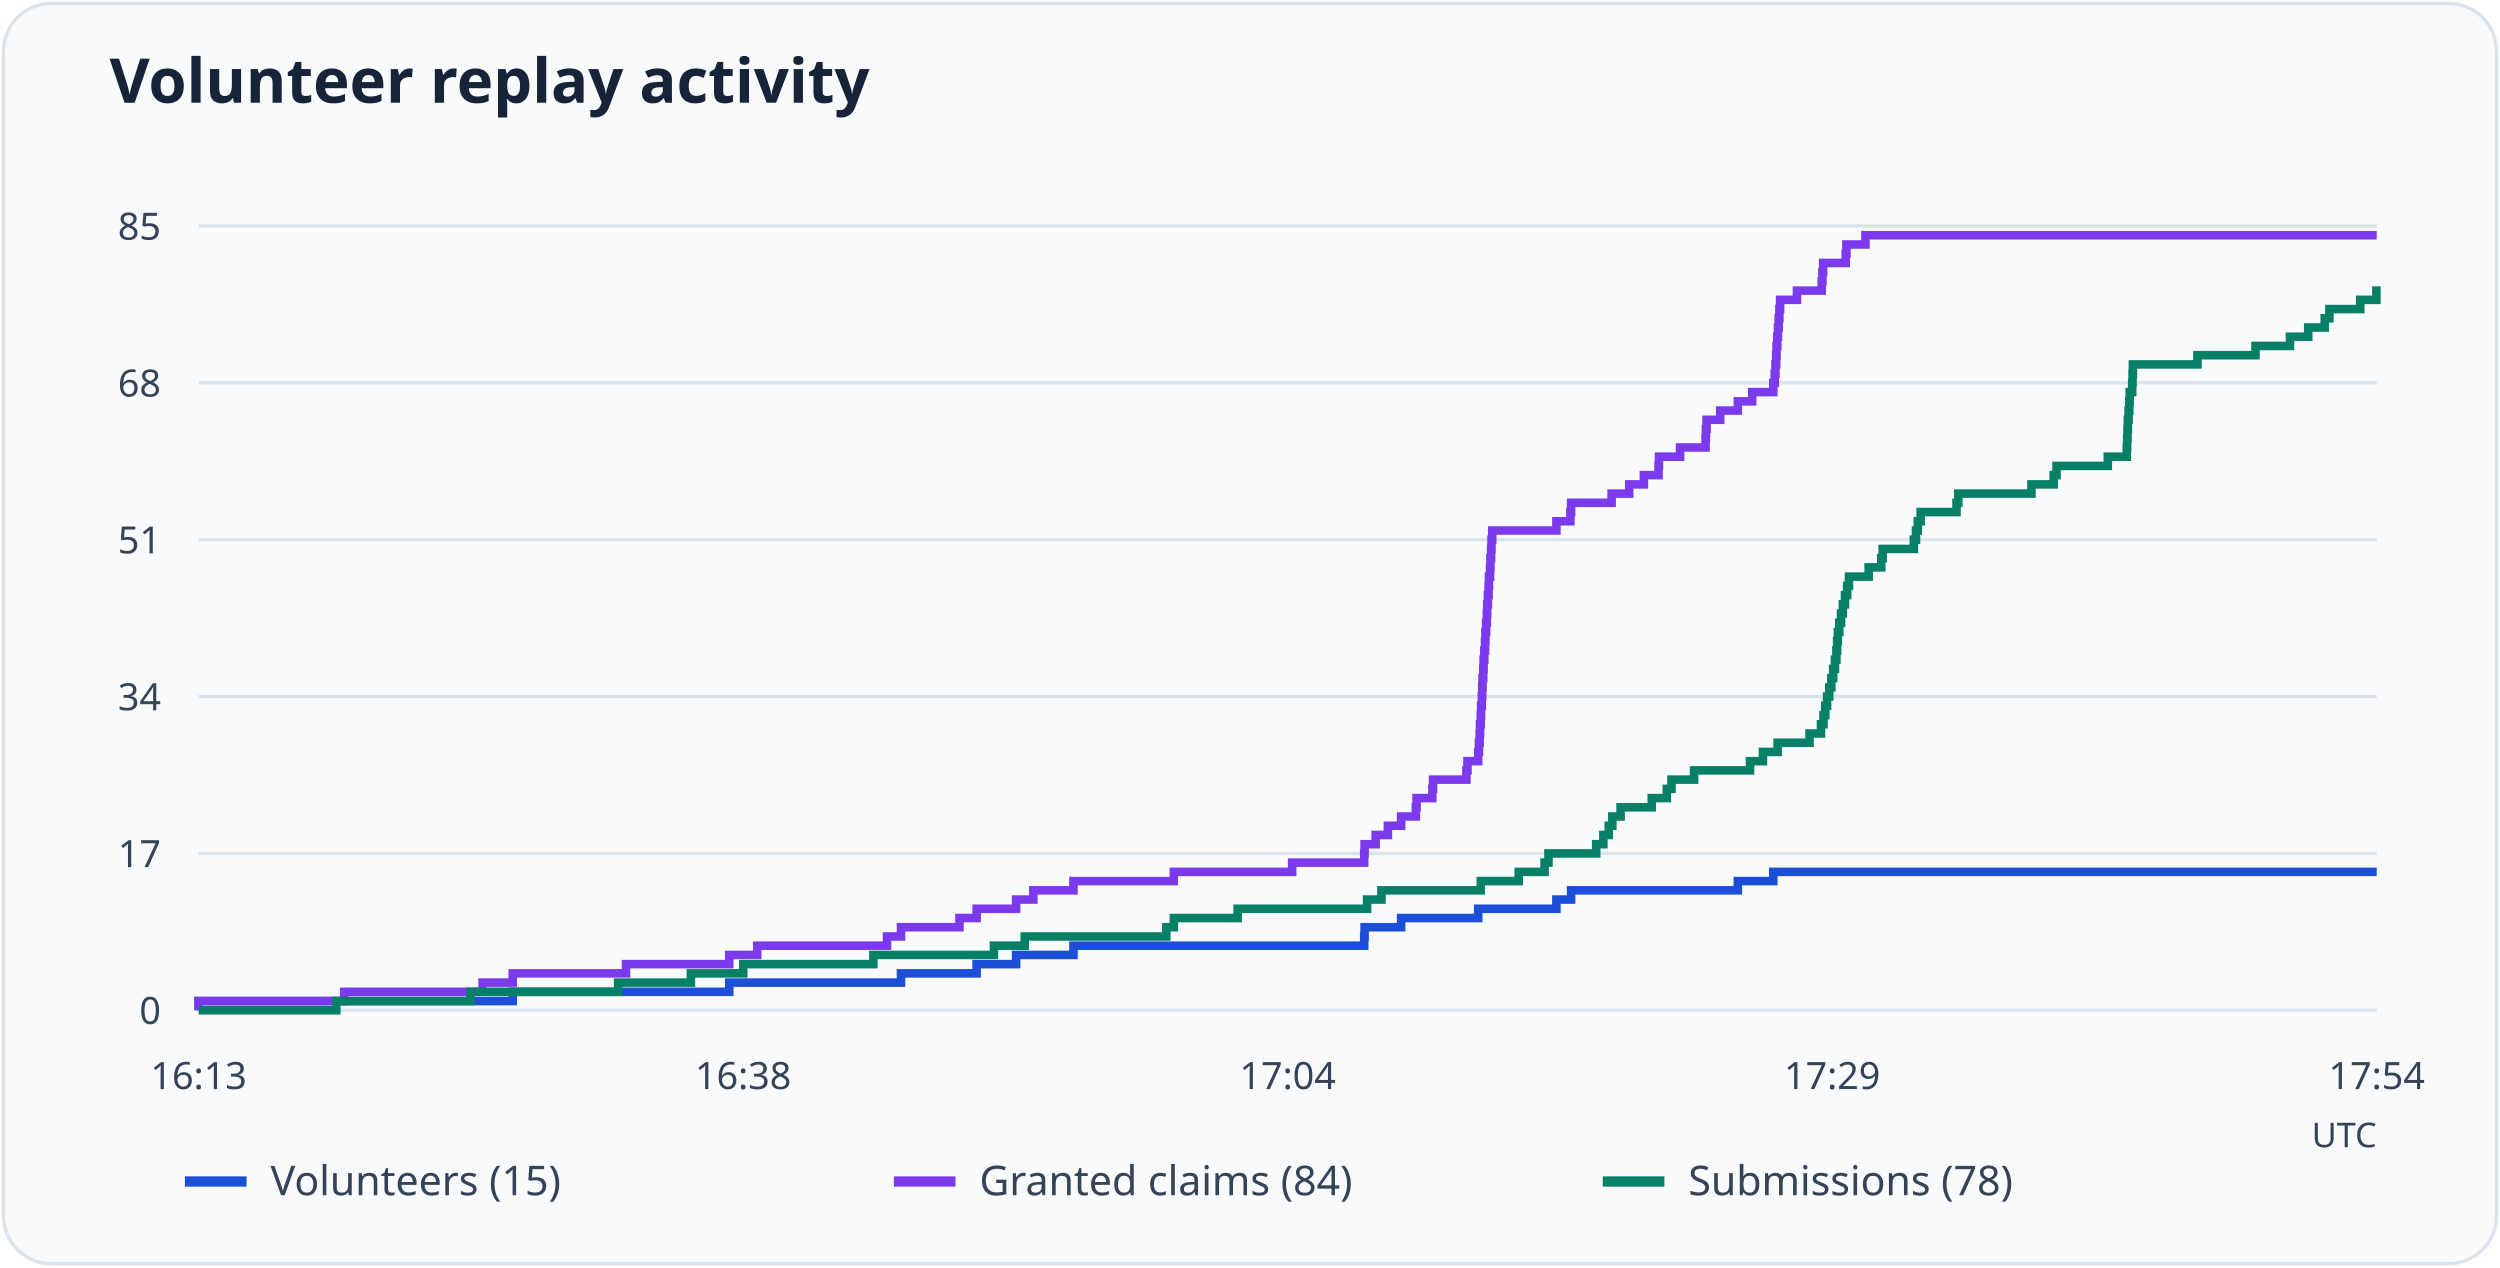
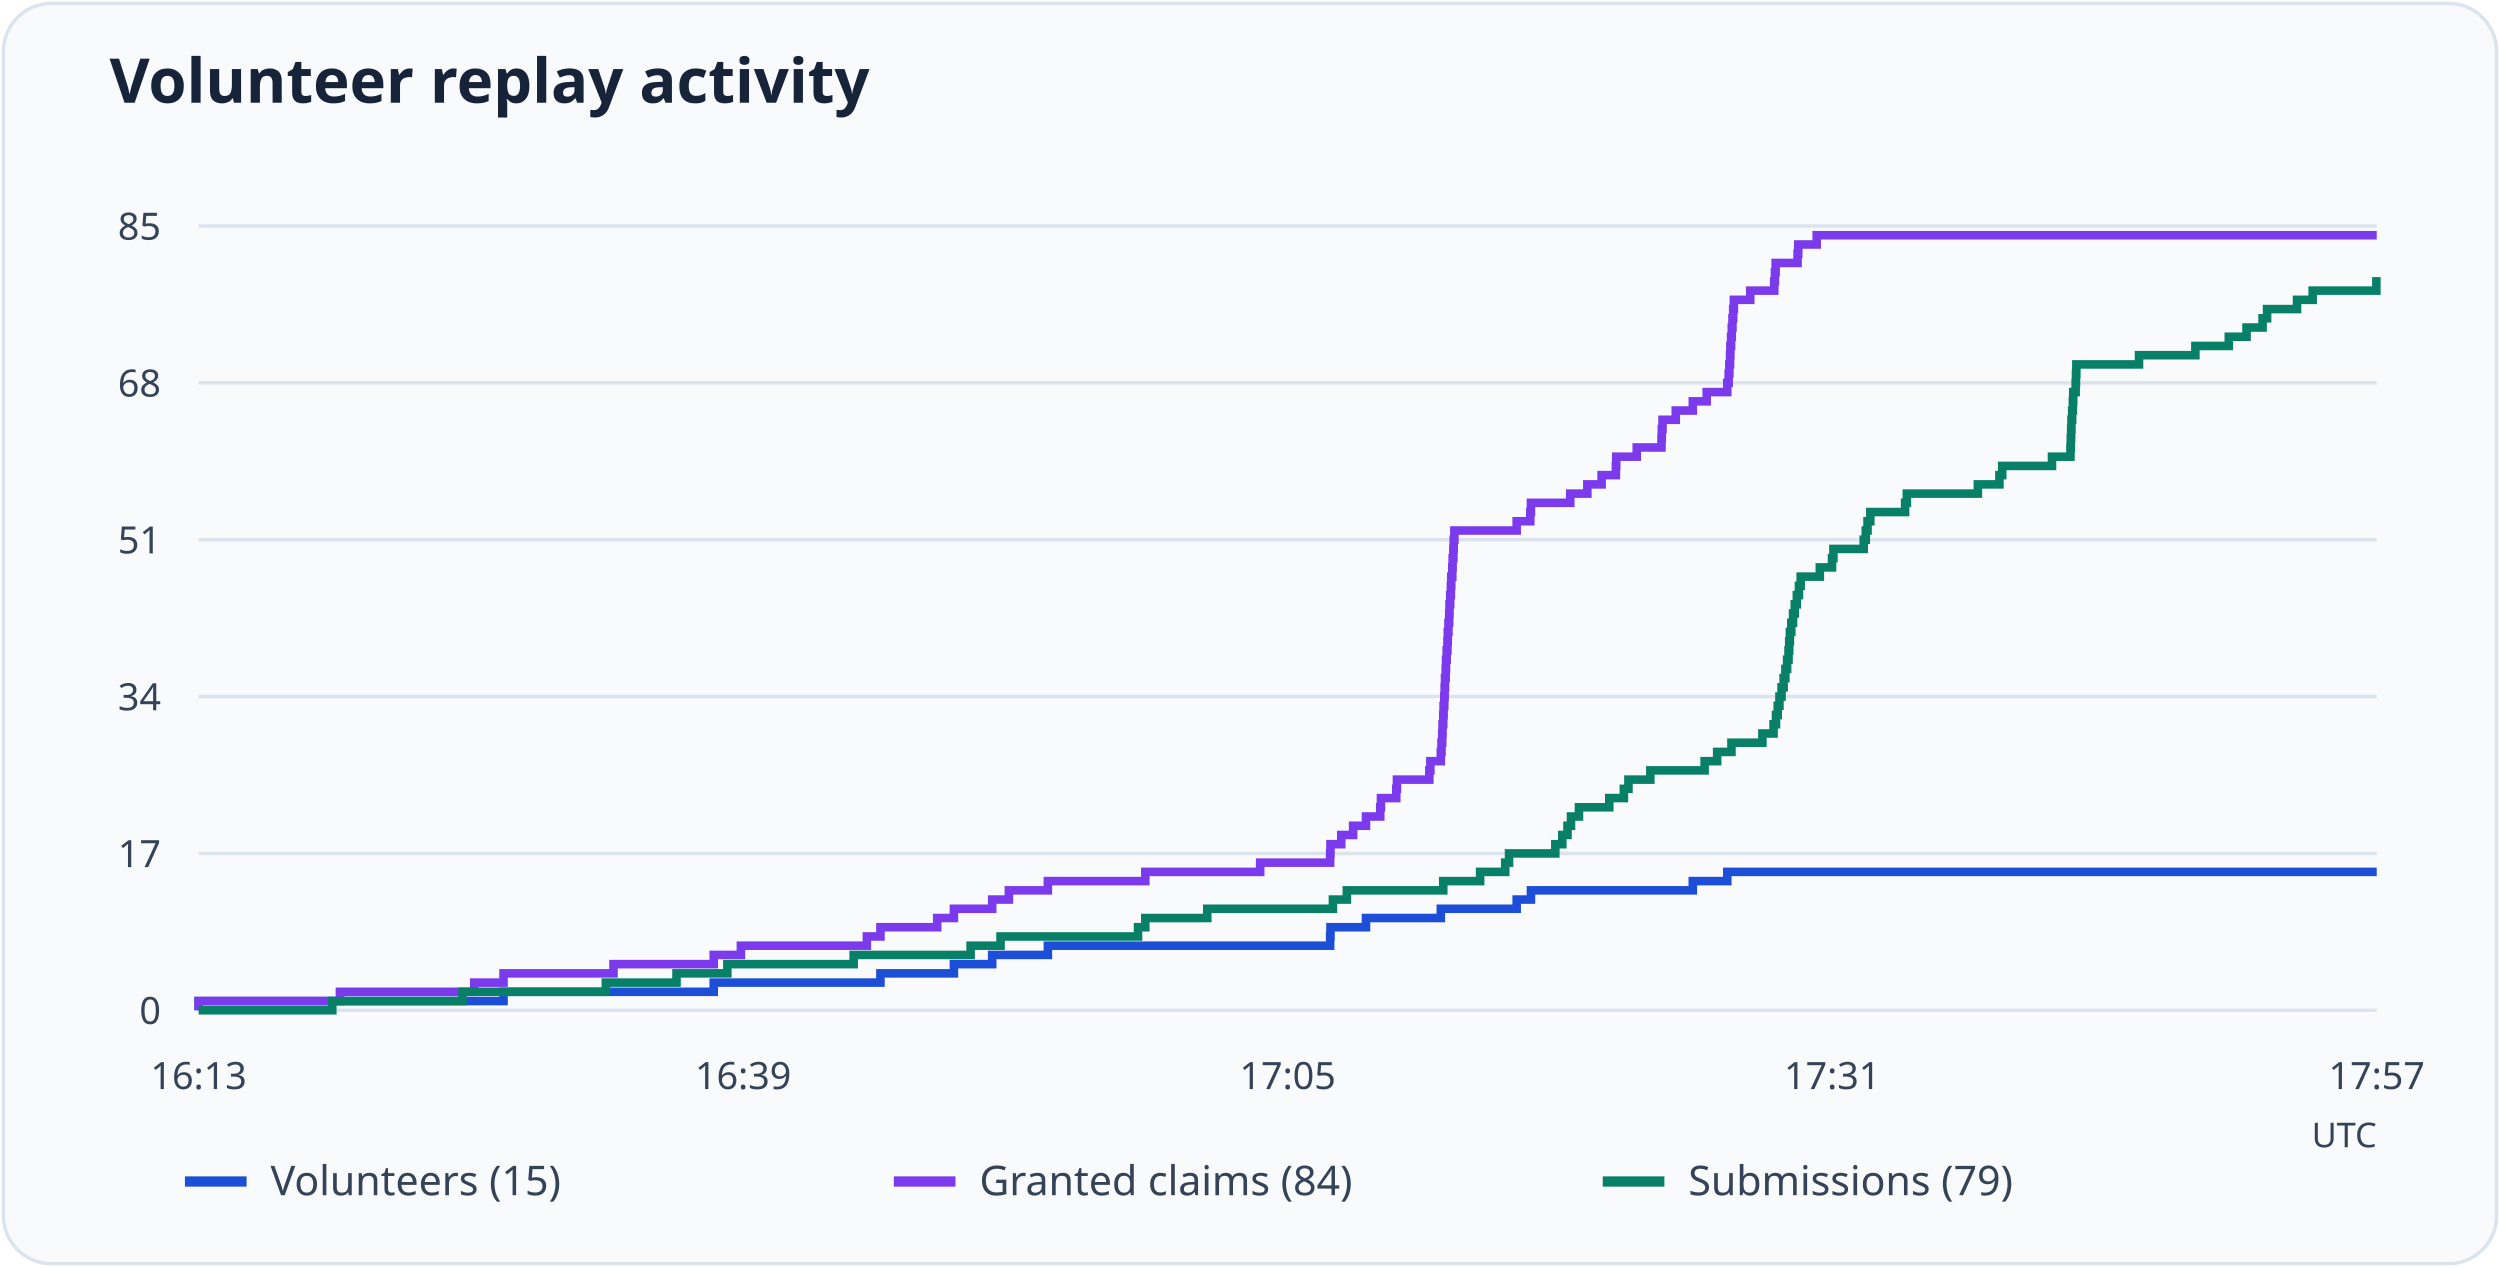
<svg xmlns="http://www.w3.org/2000/svg" viewBox="0 0 730 370" role="img" aria-labelledby="title desc">
  <rect x="1" y="1" width="728" height="368" rx="14" fill="#f8fafc" stroke="#dbe3ed" />
  <text x="32" y="30" font-family="system-ui, sans-serif" font-weight="600" font-size="18" fill="#172338">Volunteer replay activity</text>
  <path d="M58 295.0H694" stroke="#dbe3ed" />
  <text x="47" y="299.0" text-anchor="end" font-size="11" font-family="system-ui, sans-serif" fill="#344357">0</text>
  <path d="M58 249.2H694" stroke="#dbe3ed" />
  <text x="47" y="253.2" text-anchor="end" font-size="11" font-family="system-ui, sans-serif" fill="#344357">17</text>
  <path d="M58 203.4H694" stroke="#dbe3ed" />
  <text x="47" y="207.4" text-anchor="end" font-size="11" font-family="system-ui, sans-serif" fill="#344357">34</text>
  <path d="M58 157.6H694" stroke="#dbe3ed" />
  <text x="47" y="161.6" text-anchor="end" font-size="11" font-family="system-ui, sans-serif" fill="#344357">51</text>
  <path d="M58 111.8H694" stroke="#dbe3ed" />
  <text x="47" y="115.8" text-anchor="end" font-size="11" font-family="system-ui, sans-serif" fill="#344357">68</text>
  <path d="M58 66.0H694" stroke="#dbe3ed" />
  <text x="47" y="70.0" text-anchor="end" font-size="11" font-family="system-ui, sans-serif" fill="#344357">85</text>
  <text x="58.0" y="318" text-anchor="middle" font-size="11" font-family="system-ui, sans-serif" fill="#344357">16:13</text>
-   <text x="217.0" y="318" text-anchor="middle" font-size="11" font-family="system-ui, sans-serif" fill="#344357">16:38</text>
-   <text x="376.0" y="318" text-anchor="middle" font-size="11" font-family="system-ui, sans-serif" fill="#344357">17:04</text>
-   <text x="535.0" y="318" text-anchor="middle" font-size="11" font-family="system-ui, sans-serif" fill="#344357">17:29</text>
-   <text x="694.0" y="318" text-anchor="middle" font-size="11" font-family="system-ui, sans-serif" fill="#344357">17:54</text>
-   <path d="M58 295H58.00V292.31H149.71V289.61H212.94V286.92H263.09V284.22H285.18V281.53H296.70V278.84H313.45V276.14H398.35V273.45H398.46V270.75H409.13V268.06H431.64V265.36H454.47V262.67H458.76V259.98H507.44V257.28H517.80V254.59H694" fill="none" stroke="#1d4ed8" stroke-width="2.5" />
+   <text x="217.0" y="318" text-anchor="middle" font-size="11" font-family="system-ui, sans-serif" fill="#344357">16:39</text>
+   <text x="376.0" y="318" text-anchor="middle" font-size="11" font-family="system-ui, sans-serif" fill="#344357">17:05</text>
+   <text x="535.0" y="318" text-anchor="middle" font-size="11" font-family="system-ui, sans-serif" fill="#344357">17:31</text>
+   <text x="694.0" y="318" text-anchor="middle" font-size="11" font-family="system-ui, sans-serif" fill="#344357">17:57</text>
+   <path d="M58 295H58.00V292.31H147.03V289.61H208.41V286.92H257.09V284.22H278.54V281.53H289.72V278.84H305.98V276.14H388.40V273.45H388.50V270.75H398.87V268.06H420.72V265.36H442.87V262.67H447.04V259.98H494.30V257.28H504.36V254.59H694" fill="none" stroke="#1d4ed8" stroke-width="2.5" />
  <path d="M54 345h18" stroke="#1d4ed8" stroke-width="3" />
  <text x="79" y="349" font-size="12" font-family="system-ui, sans-serif" fill="#344357">Volunteers (15)</text>
-   <path d="M58 295H58.00V292.31H100.50V289.61H140.92V286.92H149.71V284.22H182.79V281.53H212.94V278.84H221.11V276.14H259.01V273.45H263.09V270.75H280.16V268.06H285.18V265.36H296.70V262.67H301.72V259.98H313.45V257.28H342.76V254.59H377.31V251.89H398.35V249.20H398.46V246.51H401.70V243.81H405.26V241.12H409.13V238.42H413.43V235.73H413.64V233.04H418.24V230.34H418.45V227.65H428.19V224.95H428.50V222.26H431.64V219.56H431.85V216.87H432.06V214.18H432.17V211.48H432.38V208.79H432.48V206.09H432.69V203.40H432.80V200.71H432.90V198.01H433.11V195.32H433.21V192.62H433.42V189.93H433.63V187.24H433.74V184.54H433.95V181.85H434.16V179.15H434.26V176.46H434.47V173.76H434.68V171.07H434.78V168.38H435.10V165.68H435.20V162.99H435.41V160.29H435.52V157.60H435.73V154.91H454.47V152.21H458.55V149.52H458.76V146.82H470.59V144.13H475.72V141.44H480.01V138.74H484.30V136.05H484.41V133.35H490.58V130.66H498.02V127.96H498.12V125.27H498.33V122.58H502.31V119.88H507.44V117.19H511.63V114.49H517.80V111.80H518.22V109.11H518.43V106.41H518.64V103.72H518.75V101.02H518.96V98.33H519.17V95.64H519.37V92.94H519.58V90.25H519.79V87.55H524.71V84.86H531.94V82.16H532.15V79.47H532.36V76.78H538.95V74.08H539.16V71.39H544.71V68.69H694" fill="none" stroke="#7c3aed" stroke-width="2.5" />
+   <path d="M58 295H58.00V292.31H99.26V289.61H138.49V286.92H147.03V284.22H179.14V281.53H208.41V278.84H216.34V276.14H253.13V273.45H257.09V270.75H273.66V268.06H278.54V265.36H289.72V262.67H294.59V259.98H305.98V257.28H334.43V254.59H367.97V251.89H388.40V249.20H388.50V246.51H391.65V243.81H395.11V241.12H398.87V238.42H403.03V235.73H403.24V233.04H407.71V230.34H407.91V227.65H417.36V224.95H417.67V222.26H420.72V219.56H420.92V216.87H421.12V214.18H421.23V211.48H421.43V208.79H421.53V206.09H421.73V203.40H421.84V200.71H421.94V198.01H422.14V195.32H422.24V192.62H422.44V189.93H422.65V187.24H422.75V184.54H422.95V181.85H423.16V179.15H423.26V176.46H423.46V173.76H423.66V171.07H423.77V168.38H424.07V165.68H424.17V162.99H424.38V160.29H424.48V157.60H424.68V154.91H442.87V152.21H446.84V149.52H447.04V146.82H458.52V144.13H463.50V141.44H467.67V138.74H471.84V136.05H471.94V133.35H477.93V130.66H485.15V127.96H485.25V125.27H485.46V122.58H489.32V119.88H494.30V117.19H498.36V114.49H504.36V111.80H504.77V109.11H504.97V106.41H505.17V103.72H505.27V101.02H505.48V98.33H505.68V95.64H505.88V92.94H506.09V90.25H506.29V87.55H511.07V84.86H518.08V82.16H518.28V79.47H518.49V76.78H524.89V74.08H525.09V71.39H530.48V68.69H694" fill="none" stroke="#7c3aed" stroke-width="2.5" />
  <path d="M261 345h18" stroke="#7c3aed" stroke-width="3" />
  <text x="286" y="349" font-size="12" font-family="system-ui, sans-serif" fill="#344357">Granted claims (84)</text>
-   <path d="M58 295H98.20V292.31H137.36V289.61H180.49V286.92H201.74V284.22H217.03V281.53H255.03V278.84H290.21V276.14H299.21V273.45H340.56V270.75H342.76V268.06H361.40V265.36H399.19V262.67H403.38V259.98H432.38V257.28H443.47V254.59H451.01V251.89H452.16V249.20H466.09V246.51H468.18V243.81H469.75V241.12H470.80V238.42H473.21V235.73H482.31V233.04H486.71V230.34H488.07V227.65H494.67V224.95H511.00V222.26H514.77V219.56H519.06V216.87H528.38V214.18H531.73V211.48H532.46V208.79H532.98V206.09H533.51V203.40H534.14V200.71H534.76V198.01H535.29V195.32H535.81V192.62H536.23V189.93H536.44V187.24H536.65V184.54H537.07V181.85H537.59V179.15H538.11V176.46H538.74V173.76H539.37V171.07H539.89V168.38H545.65V165.68H549.32V162.99H549.74V160.29H558.84V157.60H559.47V154.91H560.00V152.21H560.83V149.52H571.30V146.82H571.83V144.13H593.18V141.44H599.67V138.74H600.51V136.05H615.48V133.35H621.03V130.66H621.13V127.96H621.24V125.27H621.34V122.58H621.55V119.88H621.76V117.19H621.87V114.49H622.60V111.80H622.71V109.11H622.81V106.41H641.65V103.72H658.61V101.02H668.66V98.33H674.00V95.64H678.82V92.94H680.18V90.25H689.18V87.55H693.90V84.86H694" fill="none" stroke="#087f67" stroke-width="2.5" />
+   <path d="M58 295H97.03V292.31H135.04V289.61H176.91V286.92H197.54V284.22H212.38V281.53H249.27V278.84H283.42V276.14H292.16V273.45H332.30V270.75H334.43V268.06H352.52V265.36H389.21V262.67H393.28V259.98H421.43V257.28H432.20V254.59H439.52V251.89H440.64V249.20H454.15V246.51H456.19V243.81H457.71V241.12H458.73V238.42H461.06V235.73H469.91V233.04H474.17V230.34H475.50V227.65H481.90V224.95H497.75V222.26H501.41V219.56H505.58V216.87H514.62V214.18H517.88V211.48H518.59V208.79H519.09V206.09H519.60V203.40H520.21V200.71H520.82V198.01H521.33V195.32H521.84V192.62H522.25V189.93H522.45V187.24H522.65V184.54H523.06V181.85H523.57V179.15H524.07V176.46H524.68V173.76H525.29V171.07H525.80V168.38H531.39V165.68H534.95V162.99H535.36V160.29H544.20V157.60H544.81V154.91H545.32V152.21H546.13V149.52H556.29V146.82H556.80V144.13H577.53V141.44H583.83V138.74H584.65V136.05H599.18V133.35H604.57V130.66H604.67V127.96H604.77V125.27H604.87V122.58H605.07V119.88H605.28V117.19H605.38V114.49H606.09V111.80H606.19V109.11H606.29V106.41H624.59V103.72H641.05V101.02H650.81V98.33H655.99V95.64H660.67V92.94H661.99V90.25H670.73V87.55H675.30V84.86H693.90V82.16H694" fill="none" stroke="#087f67" stroke-width="2.5" />
  <path d="M468 345h18" stroke="#087f67" stroke-width="3" />
-   <text x="493" y="349" font-size="12" font-family="system-ui, sans-serif" fill="#344357">Submissions (78)</text>
+   <text x="493" y="349" font-size="12" font-family="system-ui, sans-serif" fill="#344357">Submissions (79)</text>
  <text x="694" y="335" text-anchor="end" font-size="10" font-family="system-ui, sans-serif" fill="#344357">UTC</text>
</svg>
